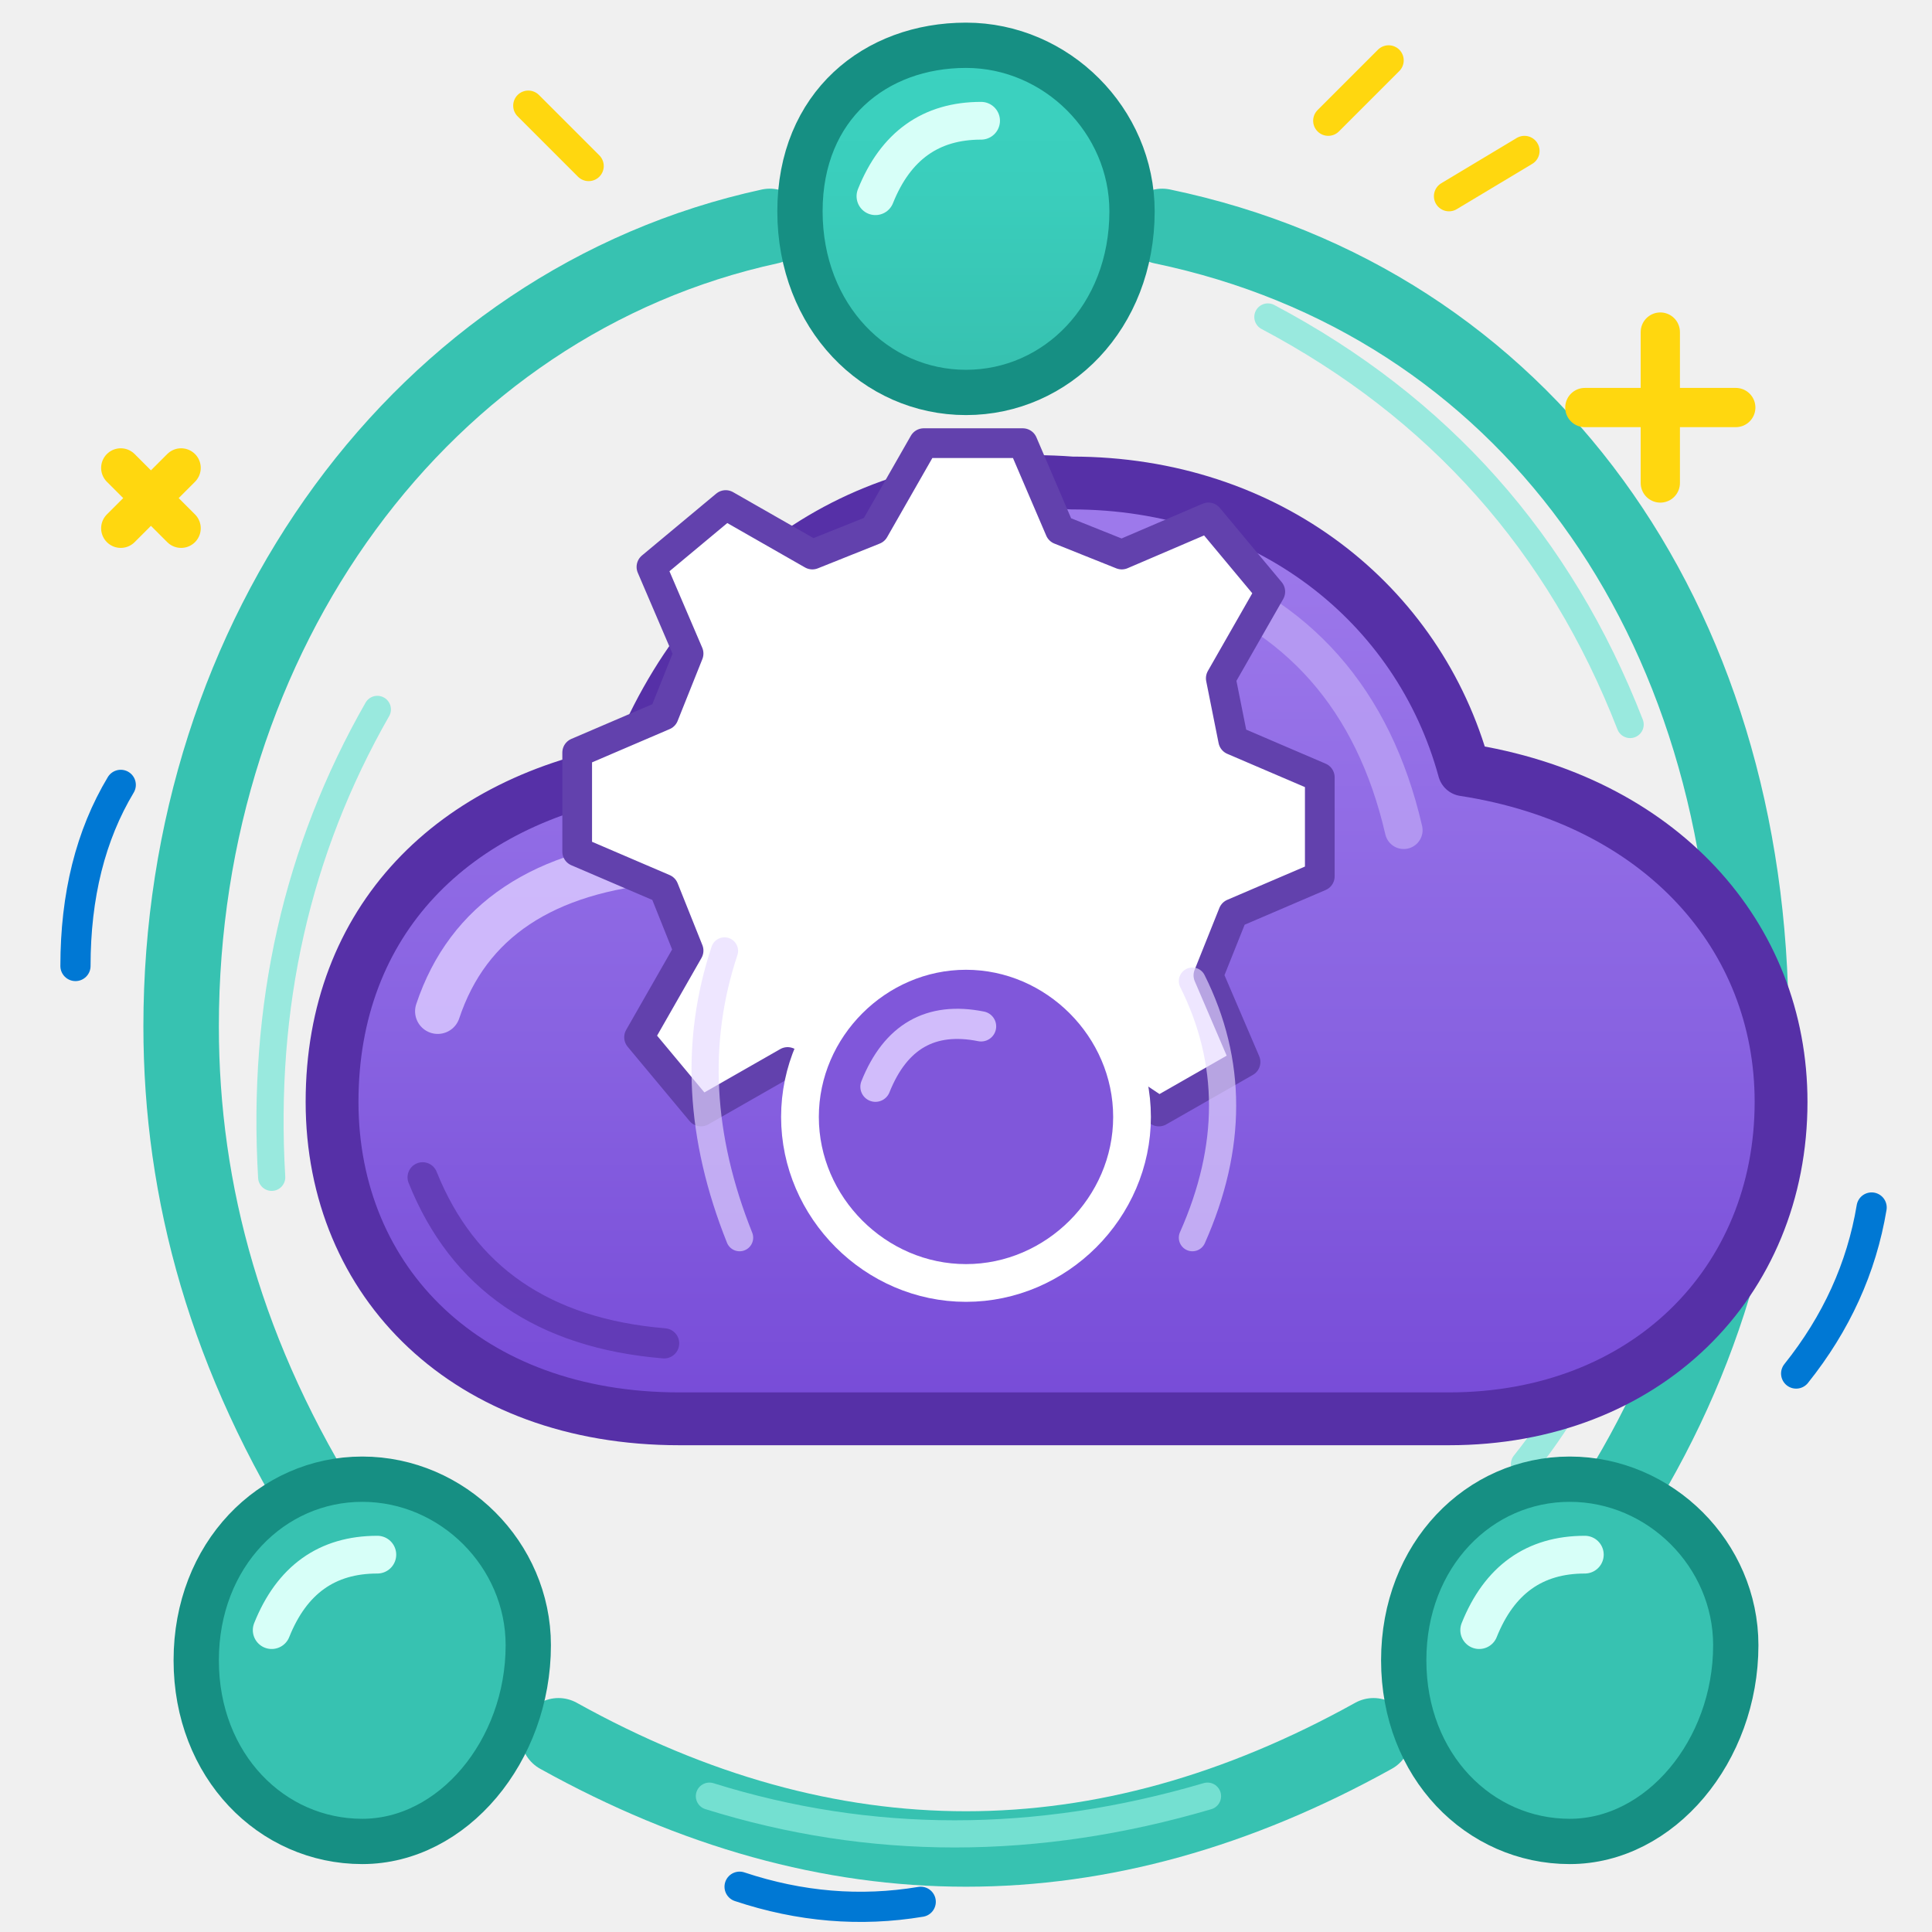
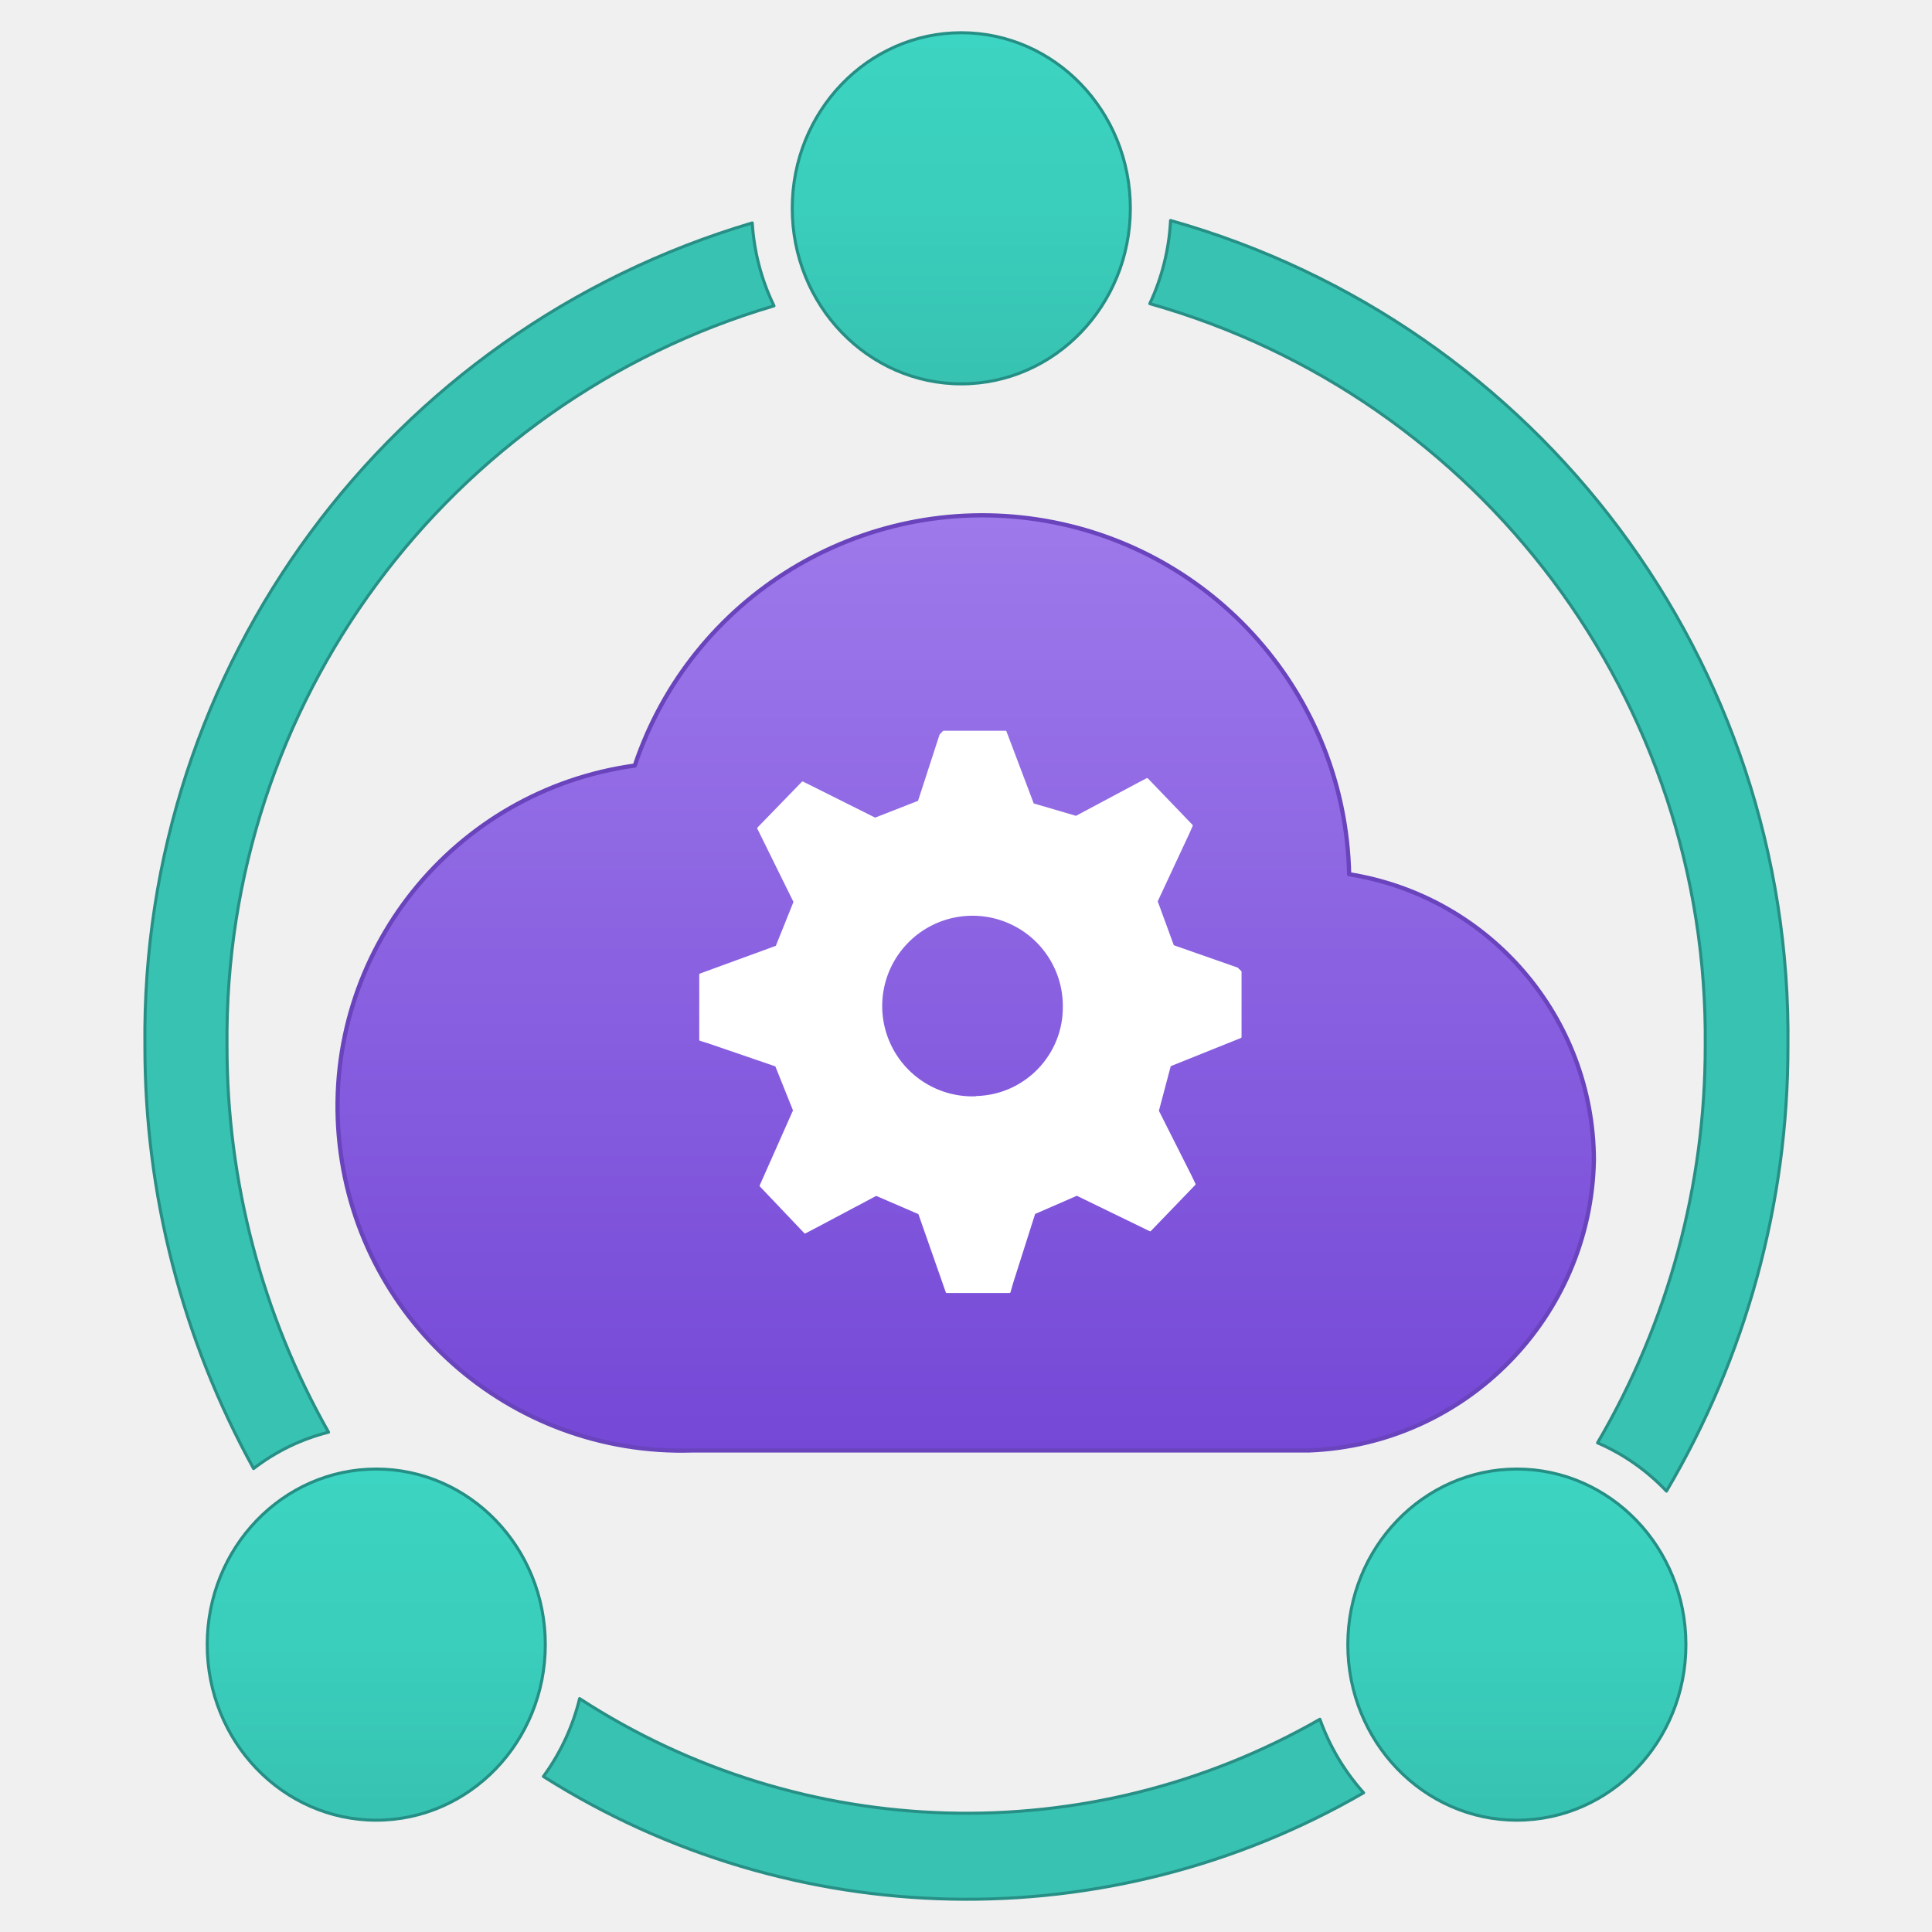
<svg xmlns="http://www.w3.org/2000/svg" width="128" height="128" viewBox="0 0 128 128" fill="none">
  <defs>
-     <linearGradient id="nodeTeal" x1="0" y1="0" x2="0" y2="24" gradientUnits="userSpaceOnUse">
-       <stop offset="0" stop-color="#3CD4C2" />
-       <stop offset=".52" stop-color="#3ACEBC" />
-       <stop offset="1" stop-color="#37C2B1" />
+     <linearGradient id="fb8197e5-ce0a-4fc0-8526-2caeb74e11a0" x1="7.961" y1="3.179" x2="7.961" y2="0.271" gradientUnits="userSpaceOnUse">
+       <stop offset="0.001" stop-color="#37c2b1" />
+       <stop offset="0.496" stop-color="#3acebc" />
+       <stop offset="1" stop-color="#3cd4c2" />
    </linearGradient>
-     <linearGradient id="cloudPurple" x1="64" y1="35" x2="64" y2="97" gradientUnits="userSpaceOnUse">
-       <stop offset="0" stop-color="#9D79EB" />
-       <stop offset=".55" stop-color="#8862E1" />
-       <stop offset="1" stop-color="#7548D6" />
+     <linearGradient id="b688dcb1-f610-4662-9e2d-9cf426254622" x1="12.562" y1="15.074" x2="12.562" y2="12.166" gradientUnits="userSpaceOnUse">
+       <stop offset="0.001" stop-color="#37c2b1" />
+       <stop offset="0.496" stop-color="#3acebc" />
+       <stop offset="1" stop-color="#3cd4c2" />
+     </linearGradient>
+     <linearGradient id="aa1639ba-e769-4daa-96c5-bac9df990f81" x1="3.116" y1="15.074" x2="3.116" y2="12.166" gradientUnits="userSpaceOnUse">
+       <stop offset="0.001" stop-color="#37c2b1" />
+       <stop offset="0.496" stop-color="#3acebc" />
+       <stop offset="1" stop-color="#3cd4c2" />
+     </linearGradient>
+     <linearGradient id="b66bb66e-2b56-4d23-9d88-f46273b9ce09" x1="-419.126" y1="-214.048" x2="-419.126" y2="-221.784" gradientTransform="matrix(1, 0, 0, -1, 427.126, -209.758)" gradientUnits="userSpaceOnUse">
+       <stop offset="0" stop-color="#9d79eb" />
+       <stop offset="1" stop-color="#7548d6" />
    </linearGradient>
  </defs>
-   <path d="M77 15            C101 20 116 41 116 68            Q116 86 106 101" stroke="#37C2B1" stroke-width="5" stroke-linecap="round" fill="none" />
-   <path d="M91 115            Q64 130 37 115" stroke="#37C2B1" stroke-width="5" stroke-linecap="round" fill="none" />
-   <path d="M22 101            C15 90 12 79 12 68            C12 42 28 20 51 15" stroke="#37C2B1" stroke-width="5" stroke-linecap="round" fill="none" />
-   <g stroke="#83E7DA" stroke-width="1.8" stroke-linecap="round" fill="none" opacity=".8">
-     <path d="M84 21 Q101 30 108 48" />
-     <path d="M107 86 Q105 92 101 97" />
-     <path d="M47 119 Q63 124 80 119" />
-     <path d="M18 78 Q17 61 25 47" />
-   </g>
-   <path d="M75 14            C75 21 70 26 64 26            C58 26 53 21 53 14            C53 7 58 3 64 3            C70 3 75 8 75 14 Z" fill="url(#nodeTeal)" stroke="#168F83" stroke-width="3" stroke-linejoin="round" />
-   <path d="M35 109            C35 116 30 122 24 122            C18 122 13 117 13 110            C13 103 18 98 24 98            C30 98 35 103 35 109 Z" fill="url(#nodeTeal)" stroke="#168F83" stroke-width="3" stroke-linejoin="round" />
-   <path d="M115 109            C115 116 110 122 104 122            C98 122 93 117 93 110            C93 103 98 98 104 98            C110 98 115 103 115 109 Z" fill="url(#nodeTeal)" stroke="#168F83" stroke-width="3" stroke-linejoin="round" />
-   <g stroke="#D7FFF8" stroke-width="2.5" stroke-linecap="round" fill="none">
-     <path d="M58 13 Q60 8 65 8" />
-     <path d="M18 108 Q20 103 25 103" />
-     <path d="M98 108 Q100 103 105 103" />
-   </g>
-   <path d="M45 94            C31 94 22 85 22 73            C22 61 30 53 42 51            C47 38 58 31 71 32            C84 32 94 40 97 51            C110 53 118 62 118 73            C118 85 109 94 96 94            Z" fill="url(#cloudPurple)" stroke="#5630A7" stroke-width="3.5" stroke-linecap="round" stroke-linejoin="round" />
-   <path d="M29 67            Q32 58 44 57            M50 47            Q58 36 70 37" stroke="#D9C7FF" stroke-width="3" stroke-linecap="round" opacity=".85" />
-   <path d="M78 38            Q90 42 93 55" stroke="#BDA4F5" stroke-width="2.5" stroke-linecap="round" opacity=".75" />
-   <path d="M28 78            Q32 88 44 89" stroke="#5530A5" stroke-width="2" stroke-linecap="round" opacity=".65" />
-   <path d="M60 48            L68 48            L71 55            L76 57            L83 54            L88 60            L84 67            L85 72            L92 75            L92 83            L85 86            L83 91            L86 98            L79 102            L73 98            L68 100            L65 107            L57 107            L54 100            L49 98            L42 102            L37 96            L41 89            L39 84            L32 81            L32 73            L39 70            L41 65            L38 58            L44 53            L51 57            L56 55 Z" fill="#FFFFFF" stroke="#6241AD" stroke-width="2.4" stroke-linecap="round" stroke-linejoin="round" transform="translate(12 -10) scale(.82)" />
-   <path d="M64 63            C70 63 75 68 75 74            C75 80 70 85 64 85            C58 85 53 80 53 74            C53 68 58 63 64 63 Z" fill="#8057DA" stroke="#FFFFFF" stroke-width="2.5" />
-   <path d="M58 72            Q60 67 65 68" stroke="#D9C7FF" stroke-width="2" stroke-linecap="round" opacity=".9" />
-   <path d="M48 63            Q45 72 49 82            M79 65            Q83 73 79 82" stroke="#E5D9FF" stroke-width="1.8" stroke-linecap="round" opacity=".65" />
-   <g stroke="#FFD70F" stroke-width="2.6" stroke-linecap="round" stroke-linejoin="round">
-     <path d="M110 22 L110 32" />
-     <path d="M105 27 L115 27" />
-     <path d="M8 31 L12 35" />
-     <path d="M12 31 L8 35" />
-   </g>
-   <g stroke="#0078D4" stroke-width="2" stroke-linecap="round" fill="none">
-     <path d="M5 64 Q5 57 8 52" />
-     <path d="M119 91 Q123 86 124 80" />
-     <path d="M49 125 Q55 127 61 126" />
-   </g>
-   <g stroke="#FFD70F" stroke-width="2" stroke-linecap="round">
-     <path d="M88 8 L92 4" />
-     <path d="M96 13 L101 10" />
-     <path d="M39 11 L35 7" />
+   <g transform="scale(8)">
+     <g id="b328d40f-0ca8-4181-86d1-5e25737a1ed0">
+       <g>
+         <ellipse cx="7.961" cy="1.725" rx="1.4" ry="1.454" fill="url(#fb8197e5-ce0a-4fc0-8526-2caeb74e11a0)" stroke="#258f85" stroke-width=".025" stroke-linejoin="round" />
+         <path d="M9.694,1.826a1.846,1.846,0,0,1-.172.689,6.321,6.321,0,0,1,4.6,6.147,6.492,6.492,0,0,1-.892,3.287,1.73,1.73,0,0,1,.571.4,7.228,7.228,0,0,0,1.006-3.685A7.019,7.019,0,0,0,9.694,1.826Z" fill="#37c2b1" stroke="#278f85" stroke-width=".025" stroke-linejoin="round" />
+         <ellipse cx="12.562" cy="13.62" rx="1.4" ry="1.454" fill="url(#b688dcb1-f610-4662-9e2d-9cf426254622)" stroke="#258f85" stroke-width=".025" stroke-linejoin="round" />
+         <ellipse cx="3.116" cy="13.62" rx="1.4" ry="1.454" fill="url(#aa1639ba-e769-4daa-96c5-bac9df990f81)" stroke="#258f85" stroke-width=".025" stroke-linejoin="round" />
+         <g>
+           <path d="M10.931,14.238A5.886,5.886,0,0,1,4.8,14.067a1.822,1.822,0,0,1-.3.645,6.559,6.559,0,0,0,6.793.135A1.835,1.835,0,0,1,10.931,14.238Z" fill="#37c2b1" stroke="#278f85" stroke-width=".025" stroke-linejoin="round" />
+           <path d="M2.721,11.861a6.492,6.492,0,0,1-.841-3.2A6.324,6.324,0,0,1,6.41,2.533a1.833,1.833,0,0,1-.18-.687A7.023,7.023,0,0,0,1.2,8.662a7.232,7.232,0,0,0,.9,3.5A1.693,1.693,0,0,1,2.721,11.861Z" fill="#37c2b1" stroke="#278f85" stroke-width=".025" stroke-linejoin="round" />
+         </g>
+         <path d="M10.84,12.012A2.455,2.455,0,0,0,13.2,9.606,2.406,2.406,0,0,0,11.173,7.24a3.037,3.037,0,0,0-5.916-.9,2.85,2.85,0,0,0,.478,5.672Z" fill="url(#b66bb66e-2b56-4d23-9d88-f46273b9ce09)" stroke="#6944bd" stroke-width=".035" stroke-linejoin="round" stroke-linecap="round" />
+         <g id="a5e23e34-aacd-488d-848d-cf0f76a1a7ad">
+           <path d="M10.273,8.588v-.54l-.028-.027-.531-.186-.136-.371L9.841,6.9l.028-.063L9.7,6.661l-.2-.208-.069.036-.519.277-.358-.105-.227-.6H7.815l-.026.027-.179.551-.363.142-.6-.3-.367.378.035.071.266.539-.149.371L5.8,8.071v.54l.074.023.554.19.149.372L6.3,9.82l.367.386.069-.036.52-.276.357.154.228.651h.519l.022-.077.183-.575.353-.154.607.295.367-.381-.035-.073L9.588,9.2l.1-.377Zm-2.187.5a.757.757,0,1,1,.725-.761V8.33A.745.745,0,0,1,8.086,9.086Z" fill="#fff" stroke="#ffffff" stroke-width=".018" stroke-linejoin="round" stroke-linecap="round" />
+         </g>
+       </g>
+     </g>
  </g>
</svg>
